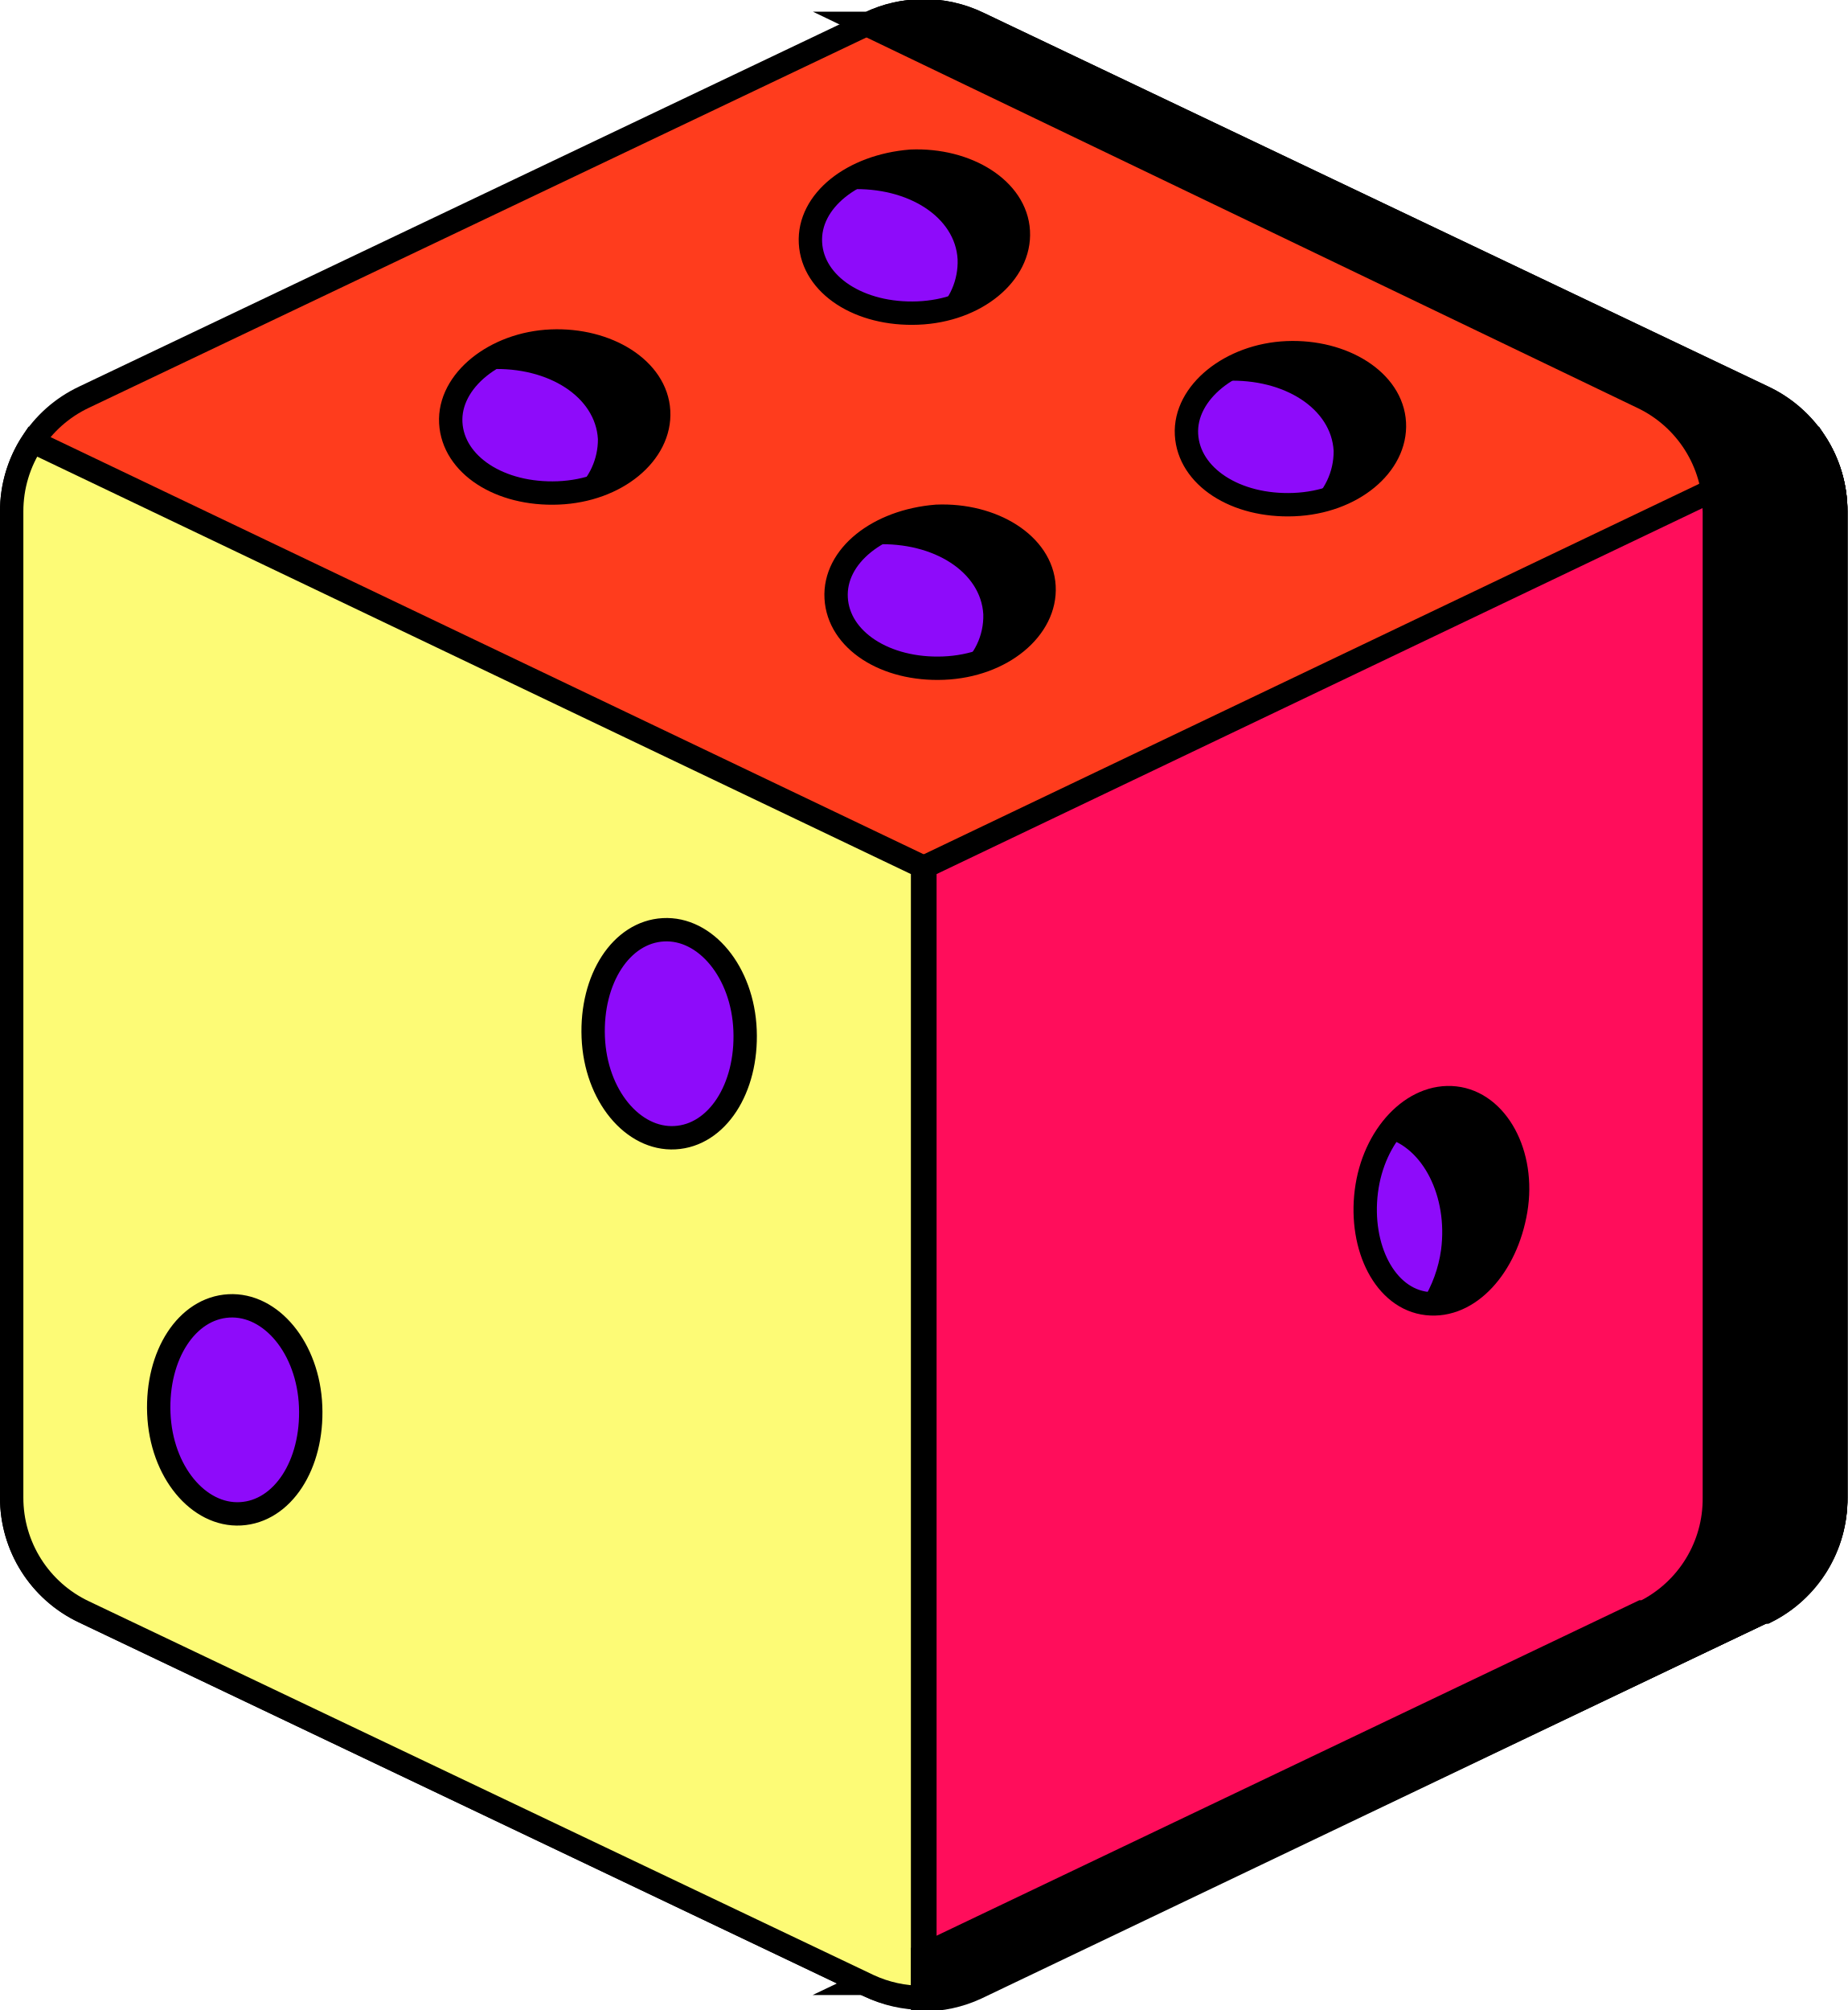
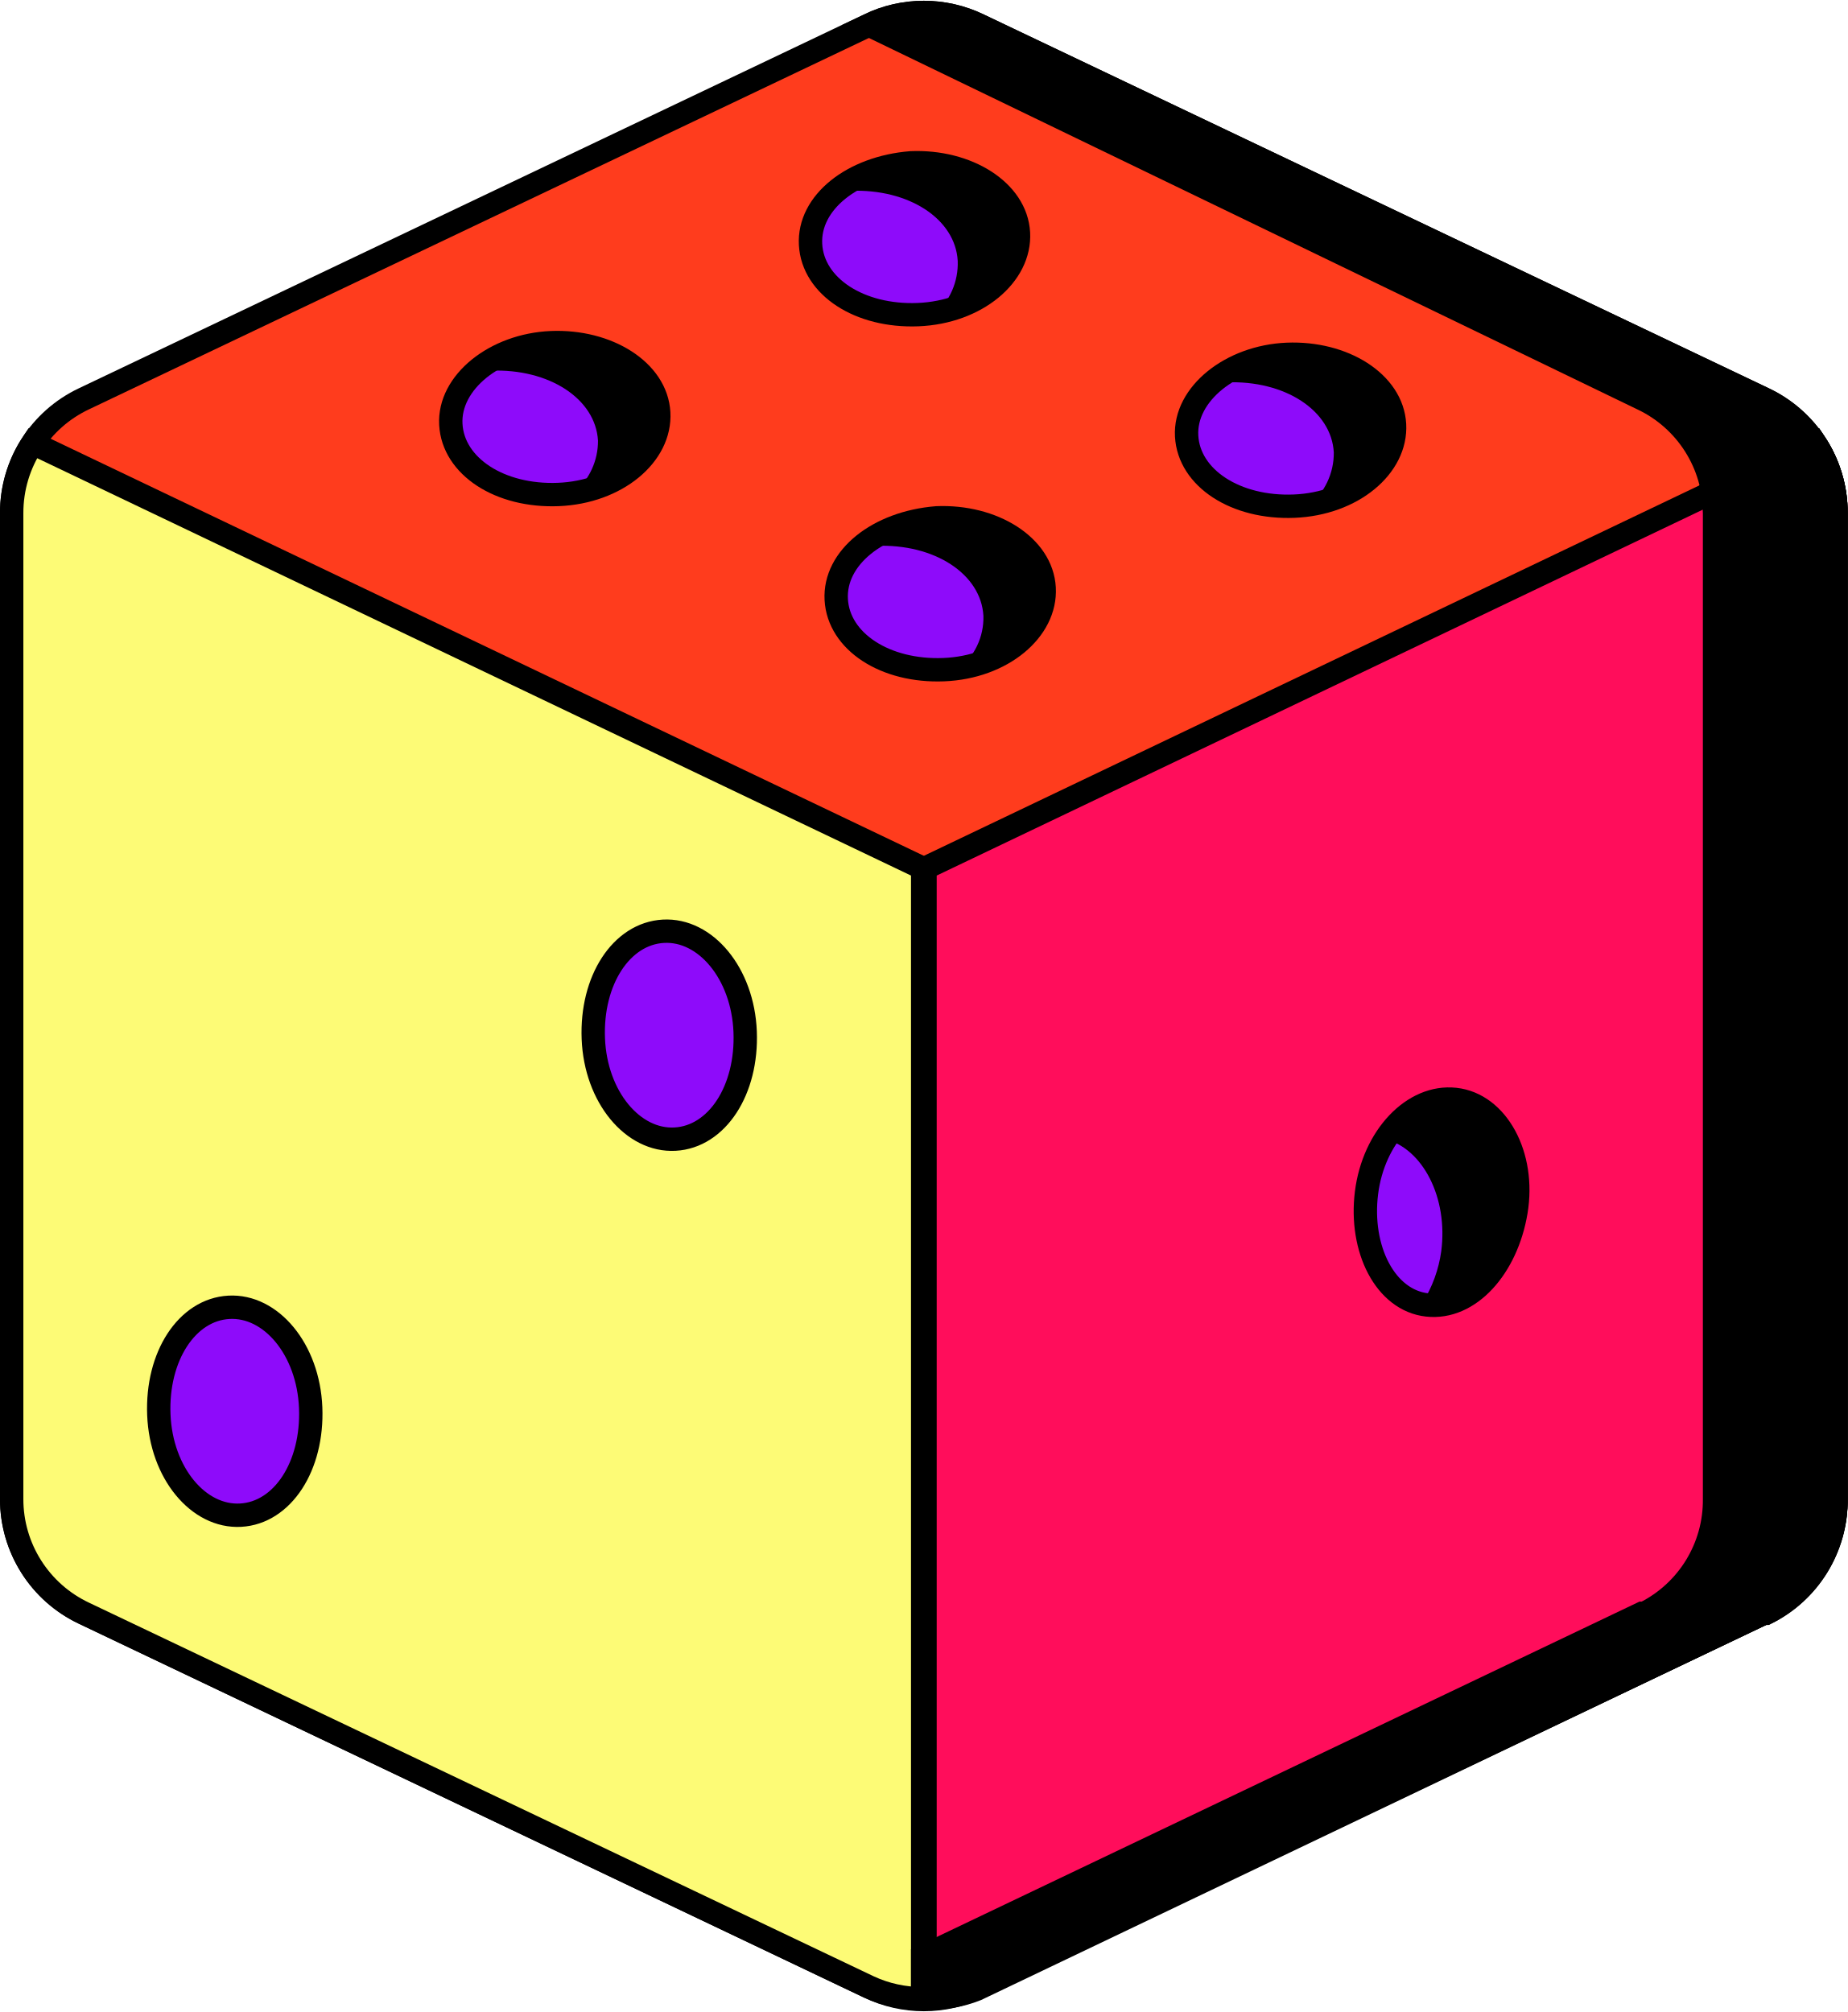
- <svg xmlns="http://www.w3.org/2000/svg" width="79.1" height="86.04" viewBox="0 0 79.1 86.04">
-   <defs>
-     <clipPath id="clip-path">
-       <rect id="Rectangle_133616" data-name="Rectangle 133616" width="79.1" height="86.04" fill="none" />
-     </clipPath>
-   </defs>
-   <g id="Artwork_31" data-name="Artwork 31" transform="translate(39.55 43.02)">
-     <g id="Group_13944" data-name="Group 13944" transform="translate(-39.55 -43.02)" clip-path="url(#clip-path)">
-       <path id="Path_73418" data-name="Path 73418" d="M78.6,21.9V64.1A5.4,5.4,0,0,1,75.5,69L41.9,85a5.4,5.4,0,0,1-4.7,0L3.6,69A5.4,5.4,0,0,1,.5,64.1V21.9A5.4,5.4,0,0,1,3.6,17L37.2,1a5.4,5.4,0,0,1,4.7,0L75.5,17a5.4,5.4,0,0,1,3.1,4.9" fill="#ff3c1d" />
-       <path id="Path_73419" data-name="Path 73419" d="M78.6,21.9V64.1A5.4,5.4,0,0,1,75.5,69L41.9,85a5.4,5.4,0,0,1-4.7,0L3.6,69A5.4,5.4,0,0,1,.5,64.1V21.9A5.4,5.4,0,0,1,3.6,17L37.2,1a5.4,5.4,0,0,1,4.7,0L75.5,17a5.4,5.4,0,0,1,3.1,4.9Z" fill="none" stroke="#000" stroke-miterlimit="10" stroke-width="1" />
-       <path id="Path_73420" data-name="Path 73420" d="M77.7,18.9A5.4,5.4,0,0,0,75.5,17L41.9,1a5.4,5.4,0,0,0-4.7,0H37L70.3,17a5.4,5.4,0,0,1,3.1,4.9V64.1A5.4,5.4,0,0,1,70.3,69L37,84.9h.2a5.4,5.4,0,0,0,4.7,0L75.5,69a5.4,5.4,0,0,0,3.1-4.9V21.9a5.4,5.4,0,0,0-.9-3" />
-       <path id="Path_73421" data-name="Path 73421" d="M77.7,18.9A5.4,5.4,0,0,0,75.5,17L41.9,1a5.4,5.4,0,0,0-4.7,0H37L70.3,17a5.4,5.4,0,0,1,3.1,4.9V64.1A5.4,5.4,0,0,1,70.3,69L37,84.9h.2a5.4,5.4,0,0,0,4.7,0L75.5,69a5.4,5.4,0,0,0,3.1-4.9V21.9a5.4,5.4,0,0,0-.9-3Z" fill="none" stroke="#000" stroke-miterlimit="10" stroke-width="1" />
-       <path id="Path_73422" data-name="Path 73422" d="M39.5,37.1V85.5a5.4,5.4,0,0,1-2.3-.5L3.6,69A5.4,5.4,0,0,1,.5,64.1V21.9a5.4,5.4,0,0,1,.9-3Z" fill="#fdfb76" />
-       <path id="Path_73423" data-name="Path 73423" d="M39.5,37.1V85.5a5.4,5.4,0,0,1-2.3-.5L3.6,69A5.4,5.4,0,0,1,.5,64.1V21.9a5.4,5.4,0,0,1,.9-3Z" fill="none" stroke="#000" stroke-miterlimit="10" stroke-width="1" />
-       <path id="Path_73424" data-name="Path 73424" d="M78.6,21.9V64.1a5.4,5.4,0,0,1-3,4.9h-.1L41.9,85a5.4,5.4,0,0,1-2.3.5V37.1L77.7,18.9a5.4,5.4,0,0,1,.9,3" fill="#ff0d5b" />
-       <path id="Path_73425" data-name="Path 73425" d="M78.6,21.9V64.1a5.4,5.4,0,0,1-3,4.9h-.1L41.9,85a5.4,5.4,0,0,1-2.3.5V37.1L77.7,18.9A5.4,5.4,0,0,1,78.6,21.9Z" fill="none" stroke="#000" stroke-miterlimit="10" stroke-width="1" />
-       <path id="Path_73426" data-name="Path 73426" d="M77.7,18.9,73.3,21a5.4,5.4,0,0,1,.1.9V64.1a5.4,5.4,0,0,1-3,4.9h-.1L39.5,83.7v1.9a5.4,5.4,0,0,0,2.3-.5L75.5,69h.1a5.4,5.4,0,0,0,3-4.9V21.9a5.4,5.4,0,0,0-.9-3" />
-       <path id="Path_73427" data-name="Path 73427" d="M77.7,18.9,73.3,21a5.4,5.4,0,0,1,.1.9V64.1a5.4,5.4,0,0,1-3,4.9h-.1L39.5,83.7v1.9a5.4,5.4,0,0,0,2.3-.5L75.5,69h.1a5.4,5.4,0,0,0,3-4.9V21.9a5.4,5.4,0,0,0-.9-3Z" fill="none" stroke="#000" stroke-miterlimit="10" stroke-width="1" />
-       <path id="Path_73428" data-name="Path 73428" d="M58.5,51c.3-2.4,2-4.2,3.8-4s3,2.4,2.6,4.8-2,4.2-3.8,4-3-2.4-2.6-4.8" fill="#8e0bfa" />
-       <path id="Path_73429" data-name="Path 73429" d="M58.5,51c.3-2.4,2-4.2,3.8-4s3,2.4,2.6,4.8-2,4.2-3.8,4S58.2,53.4,58.5,51Z" fill="none" stroke="#000" stroke-miterlimit="10" stroke-width="1" />
-       <path id="Path_73430" data-name="Path 73430" d="M9.8,55.9c1.8-.1,3.4,1.8,3.5,4.3s-1.2,4.5-3,4.6S6.9,63,6.8,60.5,8,56,9.8,55.9" fill="#8e0bfa" />
-       <path id="Path_73431" data-name="Path 73431" d="M9.8,55.9c1.8-.1,3.4,1.8,3.5,4.3s-1.2,4.5-3,4.6S6.9,63,6.8,60.5,8,56,9.8,55.9Z" fill="none" stroke="#000" stroke-miterlimit="10" stroke-width="1" />
-       <path id="Path_73432" data-name="Path 73432" d="M23.6,14.6c2.4-.1,4.5,1.2,4.6,3s-1.8,3.4-4.3,3.5-4.5-1.2-4.6-3,1.8-3.4,4.3-3.5" fill="#8e0bfa" />
-       <path id="Path_73433" data-name="Path 73433" d="M23.6,14.6c2.4-.1,4.5,1.2,4.6,3s-1.8,3.4-4.3,3.5-4.5-1.2-4.6-3S21.2,14.7,23.6,14.6Z" fill="none" stroke="#000" stroke-miterlimit="10" stroke-width="1" />
-       <path id="Path_73434" data-name="Path 73434" d="M39,6.9c2.4-.1,4.5,1.2,4.6,3s-1.8,3.4-4.3,3.5-4.5-1.2-4.6-3S36.5,7.1,39,6.9" fill="#8e0bfa" />
-       <path id="Path_73435" data-name="Path 73435" d="M39,6.9c2.4-.1,4.5,1.2,4.6,3s-1.8,3.4-4.3,3.5-4.5-1.2-4.6-3S36.5,7.1,39,6.9Z" fill="none" stroke="#000" stroke-miterlimit="10" stroke-width="1" />
-       <path id="Path_73436" data-name="Path 73436" d="M55.1,15.1c2.4-.1,4.5,1.2,4.6,3s-1.8,3.4-4.3,3.5-4.5-1.2-4.6-3,1.8-3.4,4.3-3.5" fill="#8e0bfa" />
-       <path id="Path_73437" data-name="Path 73437" d="M55.1,15.1c2.4-.1,4.5,1.2,4.6,3s-1.8,3.4-4.3,3.5-4.5-1.2-4.6-3S52.7,15.2,55.1,15.1Z" fill="none" stroke="#000" stroke-miterlimit="10" stroke-width="1" />
-       <path id="Path_73438" data-name="Path 73438" d="M40.1,22.1c2.4-.1,4.5,1.2,4.6,3s-1.8,3.4-4.3,3.5-4.5-1.2-4.6-3,1.8-3.4,4.3-3.5" fill="#8e0bfa" />
-       <path id="Path_73439" data-name="Path 73439" d="M40.1,22.1c2.4-.1,4.5,1.2,4.6,3s-1.8,3.4-4.3,3.5-4.5-1.2-4.6-3S37.6,22.3,40.1,22.1Z" fill="none" stroke="#000" stroke-miterlimit="10" stroke-width="1" />
-       <path id="Path_73440" data-name="Path 73440" d="M28.4,39.8c1.8-.1,3.4,1.8,3.5,4.3s-1.2,4.5-3,4.6-3.4-1.8-3.5-4.3,1.2-4.5,3-4.6" fill="#8e0bfa" />
-       <path id="Path_73441" data-name="Path 73441" d="M28.4,39.8c1.8-.1,3.4,1.8,3.5,4.3s-1.2,4.5-3,4.6-3.4-1.8-3.5-4.3S26.6,39.9,28.4,39.8Z" fill="none" stroke="#000" stroke-miterlimit="10" stroke-width="1" />
-       <path id="Path_73442" data-name="Path 73442" d="M62.3,47a3.2,3.2,0,0,0-3,1.7c1.6.4,2.7,2.5,2.4,4.8a5.6,5.6,0,0,1-.8,2.2h.3c1.8.2,3.5-1.5,3.8-4s-.9-4.6-2.6-4.8" />
-       <path id="Path_73443" data-name="Path 73443" d="M23.6,14.6a5.3,5.3,0,0,0-3.2,1.2H21c2.5-.1,4.5,1.2,4.6,3a2.9,2.9,0,0,1-1,2.2c2.1-.3,3.7-1.8,3.7-3.4s-2.2-3.1-4.6-3" />
-       <path id="Path_73444" data-name="Path 73444" d="M39,6.9a5.3,5.3,0,0,0-3.2,1.2h.6c2.5-.1,4.5,1.2,4.6,3a2.9,2.9,0,0,1-1,2.3c2.1-.3,3.7-1.8,3.7-3.4s-2.2-3.1-4.6-3" />
-       <path id="Path_73445" data-name="Path 73445" d="M55.1,15.1a5.3,5.3,0,0,0-3.2,1.2h.6c2.5-.1,4.5,1.2,4.6,3A2.9,2.9,0,0,1,56,21.6c2.1-.3,3.7-1.8,3.7-3.4s-2.2-3.1-4.6-3" />
-       <path id="Path_73446" data-name="Path 73446" d="M40.1,22.1a5.3,5.3,0,0,0-3.2,1.2h.6c2.5-.1,4.5,1.2,4.6,3A2.8,2.8,0,0,1,41,28.6c2.1-.3,3.7-1.8,3.7-3.4s-2.2-3.1-4.6-3" />
-     </g>
+ <svg xmlns="http://www.w3.org/2000/svg" width="79.101" height="86.142" viewBox="0 0 79.101 86.142">
+   <g id="Artwork_31" data-name="Artwork 31" transform="translate(39.55 43.091)">
+     <path id="Path_105077" data-name="Path 105077" d="M78.6,21.9V64.1A5.4,5.4,0,0,1,75.5,69L41.9,85a5.4,5.4,0,0,1-4.7,0L3.6,69A5.4,5.4,0,0,1,.5,64.1V21.9A5.4,5.4,0,0,1,3.6,17L37.2,1a5.4,5.4,0,0,1,4.7,0L75.5,17a5.4,5.4,0,0,1,3.1,4.9" transform="translate(-39.55 -43.02)" fill="#ff3c1d" />
+     <path id="Path_105078" data-name="Path 105078" d="M78.6,21.9V64.1A5.4,5.4,0,0,1,75.5,69L41.9,85a5.4,5.4,0,0,1-4.7,0L3.6,69A5.4,5.4,0,0,1,.5,64.1V21.9A5.4,5.4,0,0,1,3.6,17L37.2,1a5.4,5.4,0,0,1,4.7,0L75.5,17a5.4,5.4,0,0,1,3.1,4.9Z" transform="translate(-39.55 -43.02)" fill="none" stroke="#000" stroke-miterlimit="10" stroke-width="1" />
+     <path id="Path_105079" data-name="Path 105079" d="M77.7,18.9A5.4,5.4,0,0,0,75.5,17L41.9,1a5.4,5.4,0,0,0-4.7,0L70.3,17a5.4,5.4,0,0,1,3.1,4.9V64.1A5.4,5.4,0,0,1,70.3,69L37,84.9h.2a5.4,5.4,0,0,0,4.7,0L75.5,69a5.4,5.4,0,0,0,3.1-4.9V21.9a5.4,5.4,0,0,0-.9-3" transform="translate(-39.55 -43.02)" />
+     <path id="Path_105080" data-name="Path 105080" d="M77.7,18.9A5.4,5.4,0,0,0,75.5,17L41.9,1a5.4,5.4,0,0,0-4.7,0L70.3,17a5.4,5.4,0,0,1,3.1,4.9V64.1A5.4,5.4,0,0,1,70.3,69L37.2,84.9c.848.41,3.67-1.15,38.3-15.9a5.4,5.4,0,0,0,3.1-4.9V21.9a5.4,5.4,0,0,0-.9-3Z" transform="translate(-39.55 -43.02)" fill="none" stroke="#000" stroke-miterlimit="10" stroke-width="1" />
+     <path id="Path_105081" data-name="Path 105081" d="M39.5,37.1V85.5a5.4,5.4,0,0,1-2.3-.5L3.6,69A5.4,5.4,0,0,1,.5,64.1V21.9a5.4,5.4,0,0,1,.9-3Z" transform="translate(-39.55 -43.02)" fill="#fdfb76" />
+     <path id="Path_105082" data-name="Path 105082" d="M39.5,37.1V85.5a5.4,5.4,0,0,1-2.3-.5L3.6,69A5.4,5.4,0,0,1,.5,64.1V21.9a5.4,5.4,0,0,1,.9-3Z" transform="translate(-39.55 -43.02)" fill="none" stroke="#000" stroke-miterlimit="10" stroke-width="1" />
+     <path id="Path_105083" data-name="Path 105083" d="M78.6,21.9V64.1a5.4,5.4,0,0,1-3,4.9h-.1L41.9,85a5.4,5.4,0,0,1-2.3.5V37.1L77.7,18.9a5.4,5.4,0,0,1,.9,3" transform="translate(-39.55 -43.02)" fill="#ff0d5b" />
+     <path id="Path_105084" data-name="Path 105084" d="M78.6,21.9V64.1a5.4,5.4,0,0,1-3,4.9h-.1L41.9,85a5.4,5.4,0,0,1-2.3.5V37.1L77.7,18.9A5.4,5.4,0,0,1,78.6,21.9Z" transform="translate(-39.55 -43.02)" fill="none" stroke="#000" stroke-miterlimit="10" stroke-width="1" />
+     <path id="Path_105085" data-name="Path 105085" d="M77.7,18.9,73.3,21a5.4,5.4,0,0,1,.1.9V64.1a5.4,5.4,0,0,1-3,4.9h-.1L39.5,83.7v1.9a5.4,5.4,0,0,0,2.3-.5L75.5,69h.1a5.4,5.4,0,0,0,3-4.9V21.9a5.4,5.4,0,0,0-.9-3" transform="translate(-39.55 -43.02)" />
+     <path id="Path_105086" data-name="Path 105086" d="M77.7,18.9,73.3,21a5.4,5.4,0,0,1,.1.9V64.1a5.4,5.4,0,0,1-3,4.9h-.1L39.5,83.7v1.765a5.3,5.3,0,0,0,2.3-.365L75.5,69h.1a5.4,5.4,0,0,0,3-4.9V21.9a5.4,5.4,0,0,0-.9-3Z" transform="translate(-39.55 -43.02)" fill="none" stroke="#000" stroke-miterlimit="10" stroke-width="1" />
+     <path id="Path_105087" data-name="Path 105087" d="M58.5,51c.3-2.4,2-4.2,3.8-4s3,2.4,2.6,4.8-2,4.2-3.8,4-3-2.4-2.6-4.8" transform="translate(-39.55 -43.02)" fill="#8e0bfa" />
+     <path id="Path_105088" data-name="Path 105088" d="M58.5,51c.3-2.4,2-4.2,3.8-4s3,2.4,2.6,4.8-2,4.2-3.8,4S58.2,53.4,58.5,51Z" transform="translate(-39.55 -43.02)" fill="none" stroke="#000" stroke-miterlimit="10" stroke-width="1" />
+     <path id="Path_105089" data-name="Path 105089" d="M9.8,55.9c1.8-.1,3.4,1.8,3.5,4.3s-1.2,4.5-3,4.6S6.9,63,6.8,60.5,8,56,9.8,55.9" transform="translate(-39.55 -43.02)" fill="#8e0bfa" />
+     <path id="Path_105090" data-name="Path 105090" d="M9.8,55.9c1.8-.1,3.4,1.8,3.5,4.3s-1.2,4.5-3,4.6S6.9,63,6.8,60.5,8,56,9.8,55.9Z" transform="translate(-39.55 -43.02)" fill="none" stroke="#000" stroke-miterlimit="10" stroke-width="1" />
+     <path id="Path_105091" data-name="Path 105091" d="M23.6,14.6c2.4-.1,4.5,1.2,4.6,3s-1.8,3.4-4.3,3.5-4.5-1.2-4.6-3,1.8-3.4,4.3-3.5" transform="translate(-39.55 -43.02)" fill="#8e0bfa" />
+     <path id="Path_105092" data-name="Path 105092" d="M23.6,14.6c2.4-.1,4.5,1.2,4.6,3s-1.8,3.4-4.3,3.5-4.5-1.2-4.6-3S21.2,14.7,23.6,14.6Z" transform="translate(-39.55 -43.02)" fill="none" stroke="#000" stroke-miterlimit="10" stroke-width="1" />
+     <path id="Path_105093" data-name="Path 105093" d="M39,6.9c2.4-.1,4.5,1.2,4.6,3s-1.8,3.4-4.3,3.5-4.5-1.2-4.6-3S36.5,7.1,39,6.9" transform="translate(-39.55 -43.02)" fill="#8e0bfa" />
+     <path id="Path_105094" data-name="Path 105094" d="M39,6.9c2.4-.1,4.5,1.2,4.6,3s-1.8,3.4-4.3,3.5-4.5-1.2-4.6-3S36.5,7.1,39,6.9Z" transform="translate(-39.55 -43.02)" fill="none" stroke="#000" stroke-miterlimit="10" stroke-width="1" />
+     <path id="Path_105095" data-name="Path 105095" d="M55.1,15.1c2.4-.1,4.5,1.2,4.6,3s-1.8,3.4-4.3,3.5-4.5-1.2-4.6-3,1.8-3.4,4.3-3.5" transform="translate(-39.55 -43.02)" fill="#8e0bfa" />
+     <path id="Path_105096" data-name="Path 105096" d="M55.1,15.1c2.4-.1,4.5,1.2,4.6,3s-1.8,3.4-4.3,3.5-4.5-1.2-4.6-3S52.7,15.2,55.1,15.1Z" transform="translate(-39.55 -43.02)" fill="none" stroke="#000" stroke-miterlimit="10" stroke-width="1" />
+     <path id="Path_105097" data-name="Path 105097" d="M40.1,22.1c2.4-.1,4.5,1.2,4.6,3s-1.8,3.4-4.3,3.5-4.5-1.2-4.6-3,1.8-3.4,4.3-3.5" transform="translate(-39.55 -43.02)" fill="#8e0bfa" />
+     <path id="Path_105098" data-name="Path 105098" d="M40.1,22.1c2.4-.1,4.5,1.2,4.6,3s-1.8,3.4-4.3,3.5-4.5-1.2-4.6-3S37.6,22.3,40.1,22.1Z" transform="translate(-39.55 -43.02)" fill="none" stroke="#000" stroke-miterlimit="10" stroke-width="1" />
+     <path id="Path_105099" data-name="Path 105099" d="M28.4,39.8c1.8-.1,3.4,1.8,3.5,4.3s-1.2,4.5-3,4.6-3.4-1.8-3.5-4.3,1.2-4.5,3-4.6" transform="translate(-39.55 -43.02)" fill="#8e0bfa" />
+     <path id="Path_105100" data-name="Path 105100" d="M28.4,39.8c1.8-.1,3.4,1.8,3.5,4.3s-1.2,4.5-3,4.6-3.4-1.8-3.5-4.3S26.6,39.9,28.4,39.8Z" transform="translate(-39.55 -43.02)" fill="none" stroke="#000" stroke-miterlimit="10" stroke-width="1" />
+     <path id="Path_105101" data-name="Path 105101" d="M62.3,47a3.2,3.2,0,0,0-3,1.7c1.6.4,2.7,2.5,2.4,4.8a5.6,5.6,0,0,1-.8,2.2h.3c1.8.2,3.5-1.5,3.8-4s-.9-4.6-2.6-4.8" transform="translate(-39.55 -43.02)" />
+     <path id="Path_105102" data-name="Path 105102" d="M23.6,14.6a5.3,5.3,0,0,0-3.2,1.2H21c2.5-.1,4.5,1.2,4.6,3a2.9,2.9,0,0,1-1,2.2c2.1-.3,3.7-1.8,3.7-3.4s-2.2-3.1-4.6-3" transform="translate(-39.55 -43.02)" />
+     <path id="Path_105103" data-name="Path 105103" d="M39,6.9a5.3,5.3,0,0,0-3.2,1.2h.6c2.5-.1,4.5,1.2,4.6,3a2.9,2.9,0,0,1-1,2.3c2.1-.3,3.7-1.8,3.7-3.4s-2.2-3.1-4.6-3" transform="translate(-39.55 -43.02)" />
+     <path id="Path_105104" data-name="Path 105104" d="M55.1,15.1a5.3,5.3,0,0,0-3.2,1.2h.6c2.5-.1,4.5,1.2,4.6,3A2.9,2.9,0,0,1,56,21.6c2.1-.3,3.7-1.8,3.7-3.4s-2.2-3.1-4.6-3" transform="translate(-39.55 -43.02)" />
+     <path id="Path_105105" data-name="Path 105105" d="M40.1,22.1a5.3,5.3,0,0,0-3.2,1.2h.6c2.5-.1,4.5,1.2,4.6,3A2.8,2.8,0,0,1,41,28.6c2.1-.3,3.7-1.8,3.7-3.4s-2.2-3.1-4.6-3" transform="translate(-39.55 -43.02)" />
  </g>
</svg>
